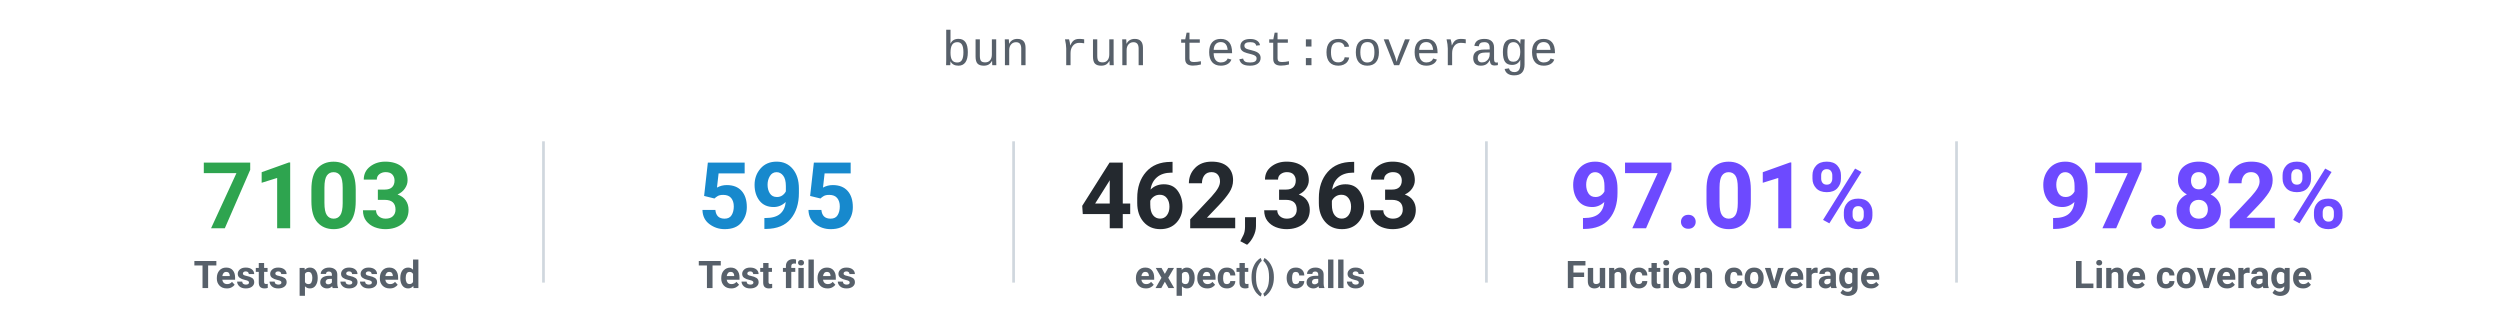
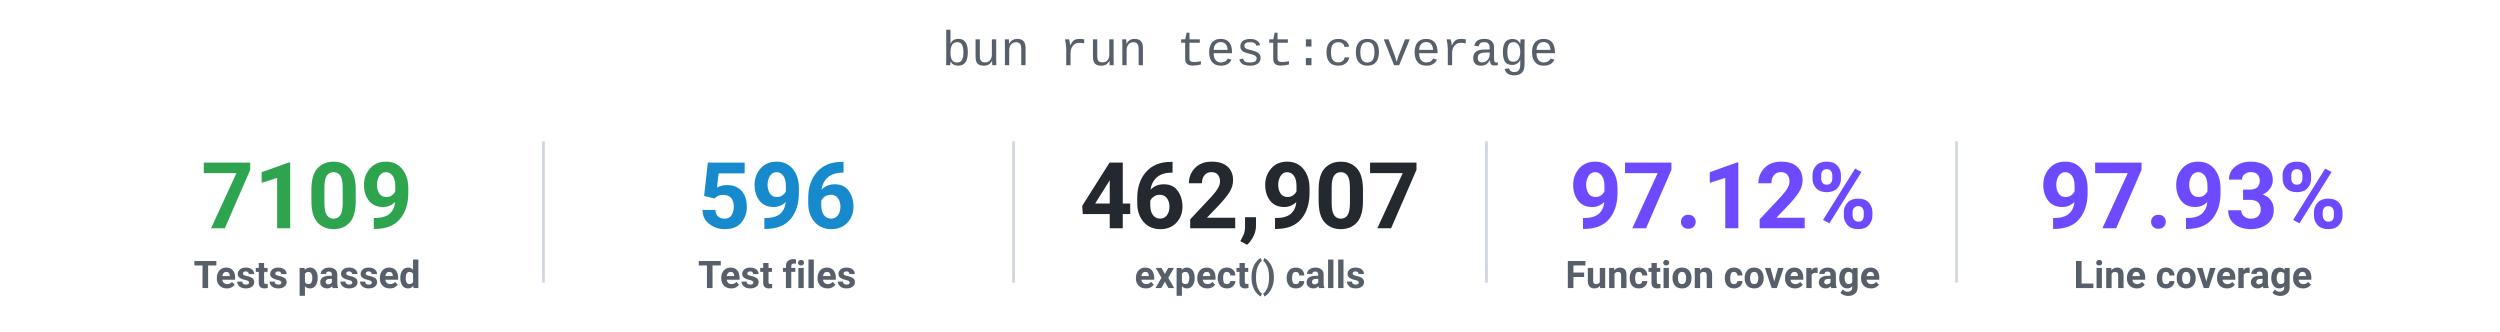
- <svg xmlns="http://www.w3.org/2000/svg" viewBox="0 0 920 122" width="920" height="122" role="img" aria-label="bun run test:coverage — 7103 tests passed, 595 test files, 462,363 expect() calls, 97.01% function coverage, 97.82% line coverage">
+ <svg xmlns="http://www.w3.org/2000/svg" viewBox="0 0 920 122" width="920" height="122" role="img" aria-label="bun run test:coverage — 7109 tests passed, 596 test files, 462,907 expect() calls, 97.12% function coverage, 97.93% line coverage">
  <style>
    .cmd { font-family: ui-monospace, SFMono-Regular, 'SF Mono', Menlo, Consolas, 'Liberation Mono', monospace; font-weight: 500; font-size: 18px; }
    .val { font-family: system-ui, -apple-system, BlinkMacSystemFont, 'Segoe UI', Roboto, sans-serif; font-weight: 700; font-size: 34px; }
    .lbl { font-family: system-ui, -apple-system, BlinkMacSystemFont, 'Segoe UI', Roboto, sans-serif; font-weight: 600; font-size: 14px; }
  </style>
  <text x="460" y="24" text-anchor="middle" class="cmd" fill="#57606a">bun run test:coverage</text>
  <line x1="200" y1="52" x2="200" y2="104" stroke="#d0d7de" stroke-width="1" />
  <line x1="373" y1="52" x2="373" y2="104" stroke="#d0d7de" stroke-width="1" />
  <line x1="547" y1="52" x2="547" y2="104" stroke="#d0d7de" stroke-width="1" />
  <line x1="720" y1="52" x2="720" y2="104" stroke="#d0d7de" stroke-width="1" />
-   <text x="113" y="84" text-anchor="middle" class="val" fill="#2ea44f">7103</text>
+   <text x="113" y="84" text-anchor="middle" class="val" fill="#2ea44f">7109</text>
  <text x="113" y="106" text-anchor="middle" class="lbl" fill="#57606a">Tests passed</text>
-   <text x="286" y="84" text-anchor="middle" class="val" fill="#1789cd">595</text>
+   <text x="286" y="84" text-anchor="middle" class="val" fill="#1789cd">596</text>
  <text x="286" y="106" text-anchor="middle" class="lbl" fill="#57606a">Test files</text>
-   <text x="460" y="84" text-anchor="middle" class="val" fill="#24292f">462,363</text>
+   <text x="460" y="84" text-anchor="middle" class="val" fill="#24292f">462,907</text>
  <text x="460" y="106" text-anchor="middle" class="lbl" fill="#57606a">expect() calls</text>
-   <text x="634" y="84" text-anchor="middle" class="val" fill="#6d4aff">97.01%</text>
+   <text x="634" y="84" text-anchor="middle" class="val" fill="#6d4aff">97.12%</text>
  <text x="634" y="106" text-anchor="middle" class="lbl" fill="#57606a">Function coverage</text>
-   <text x="807" y="84" text-anchor="middle" class="val" fill="#6d4aff">97.82%</text>
+   <text x="807" y="84" text-anchor="middle" class="val" fill="#6d4aff">97.93%</text>
  <text x="807" y="106" text-anchor="middle" class="lbl" fill="#57606a">Line coverage</text>
</svg>
